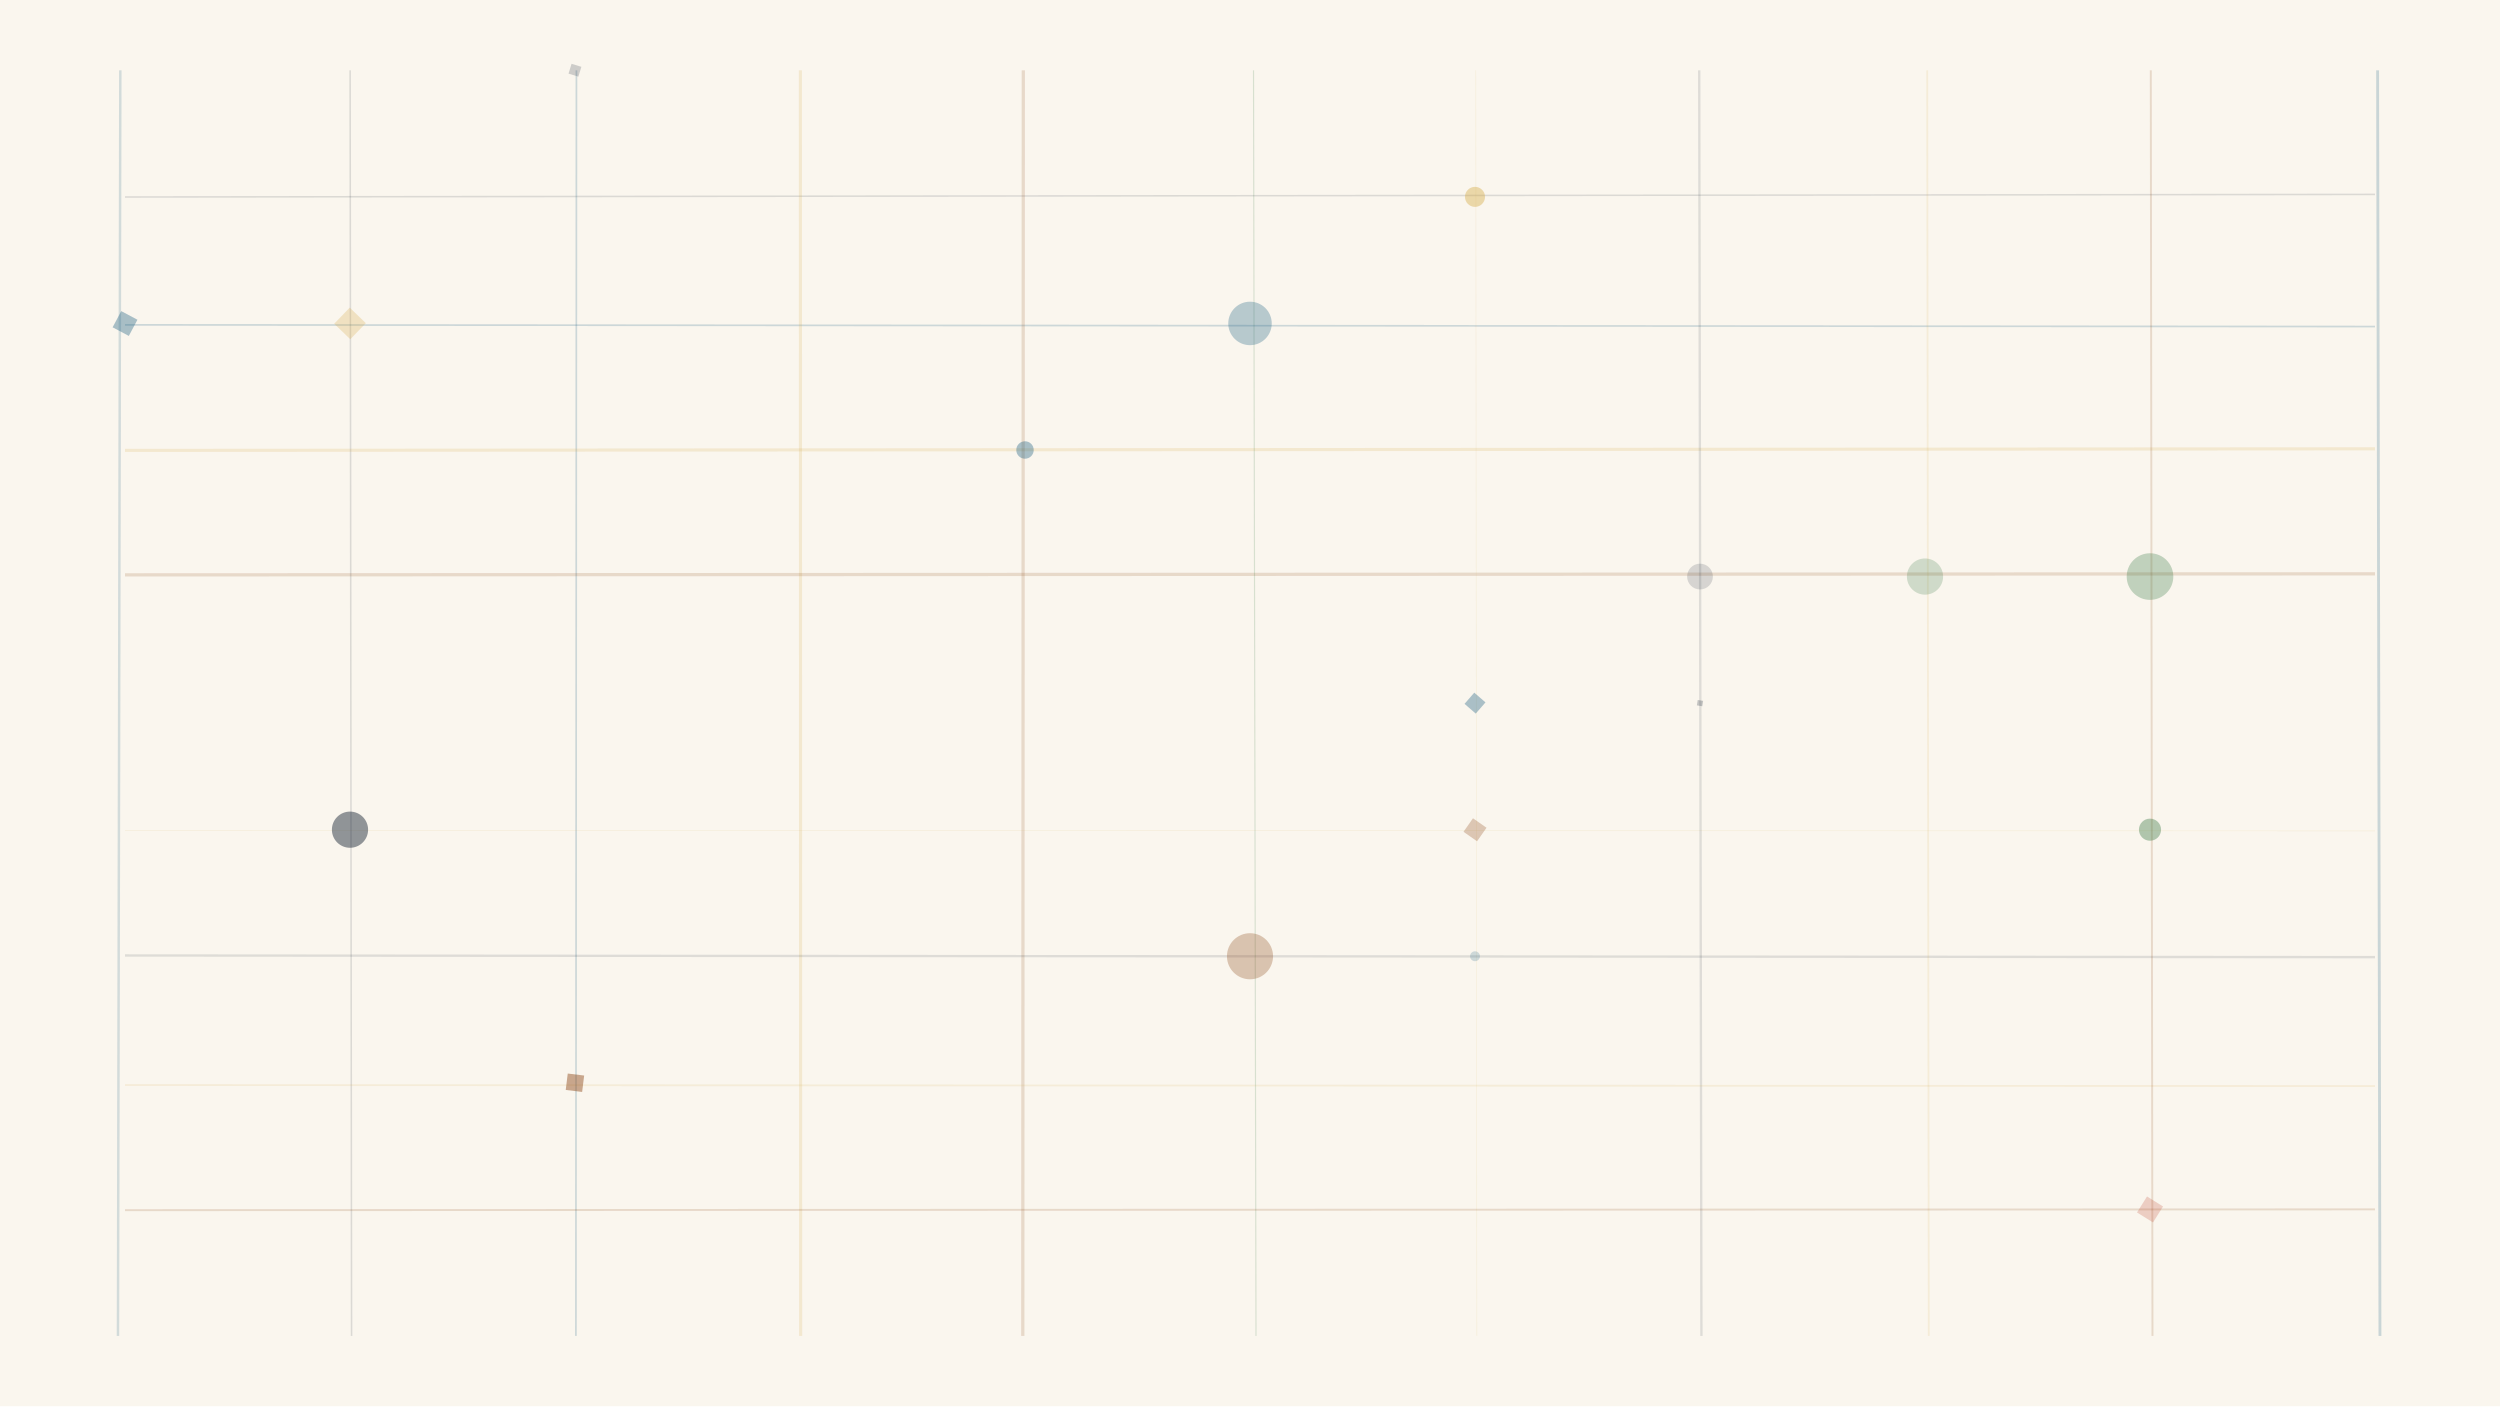
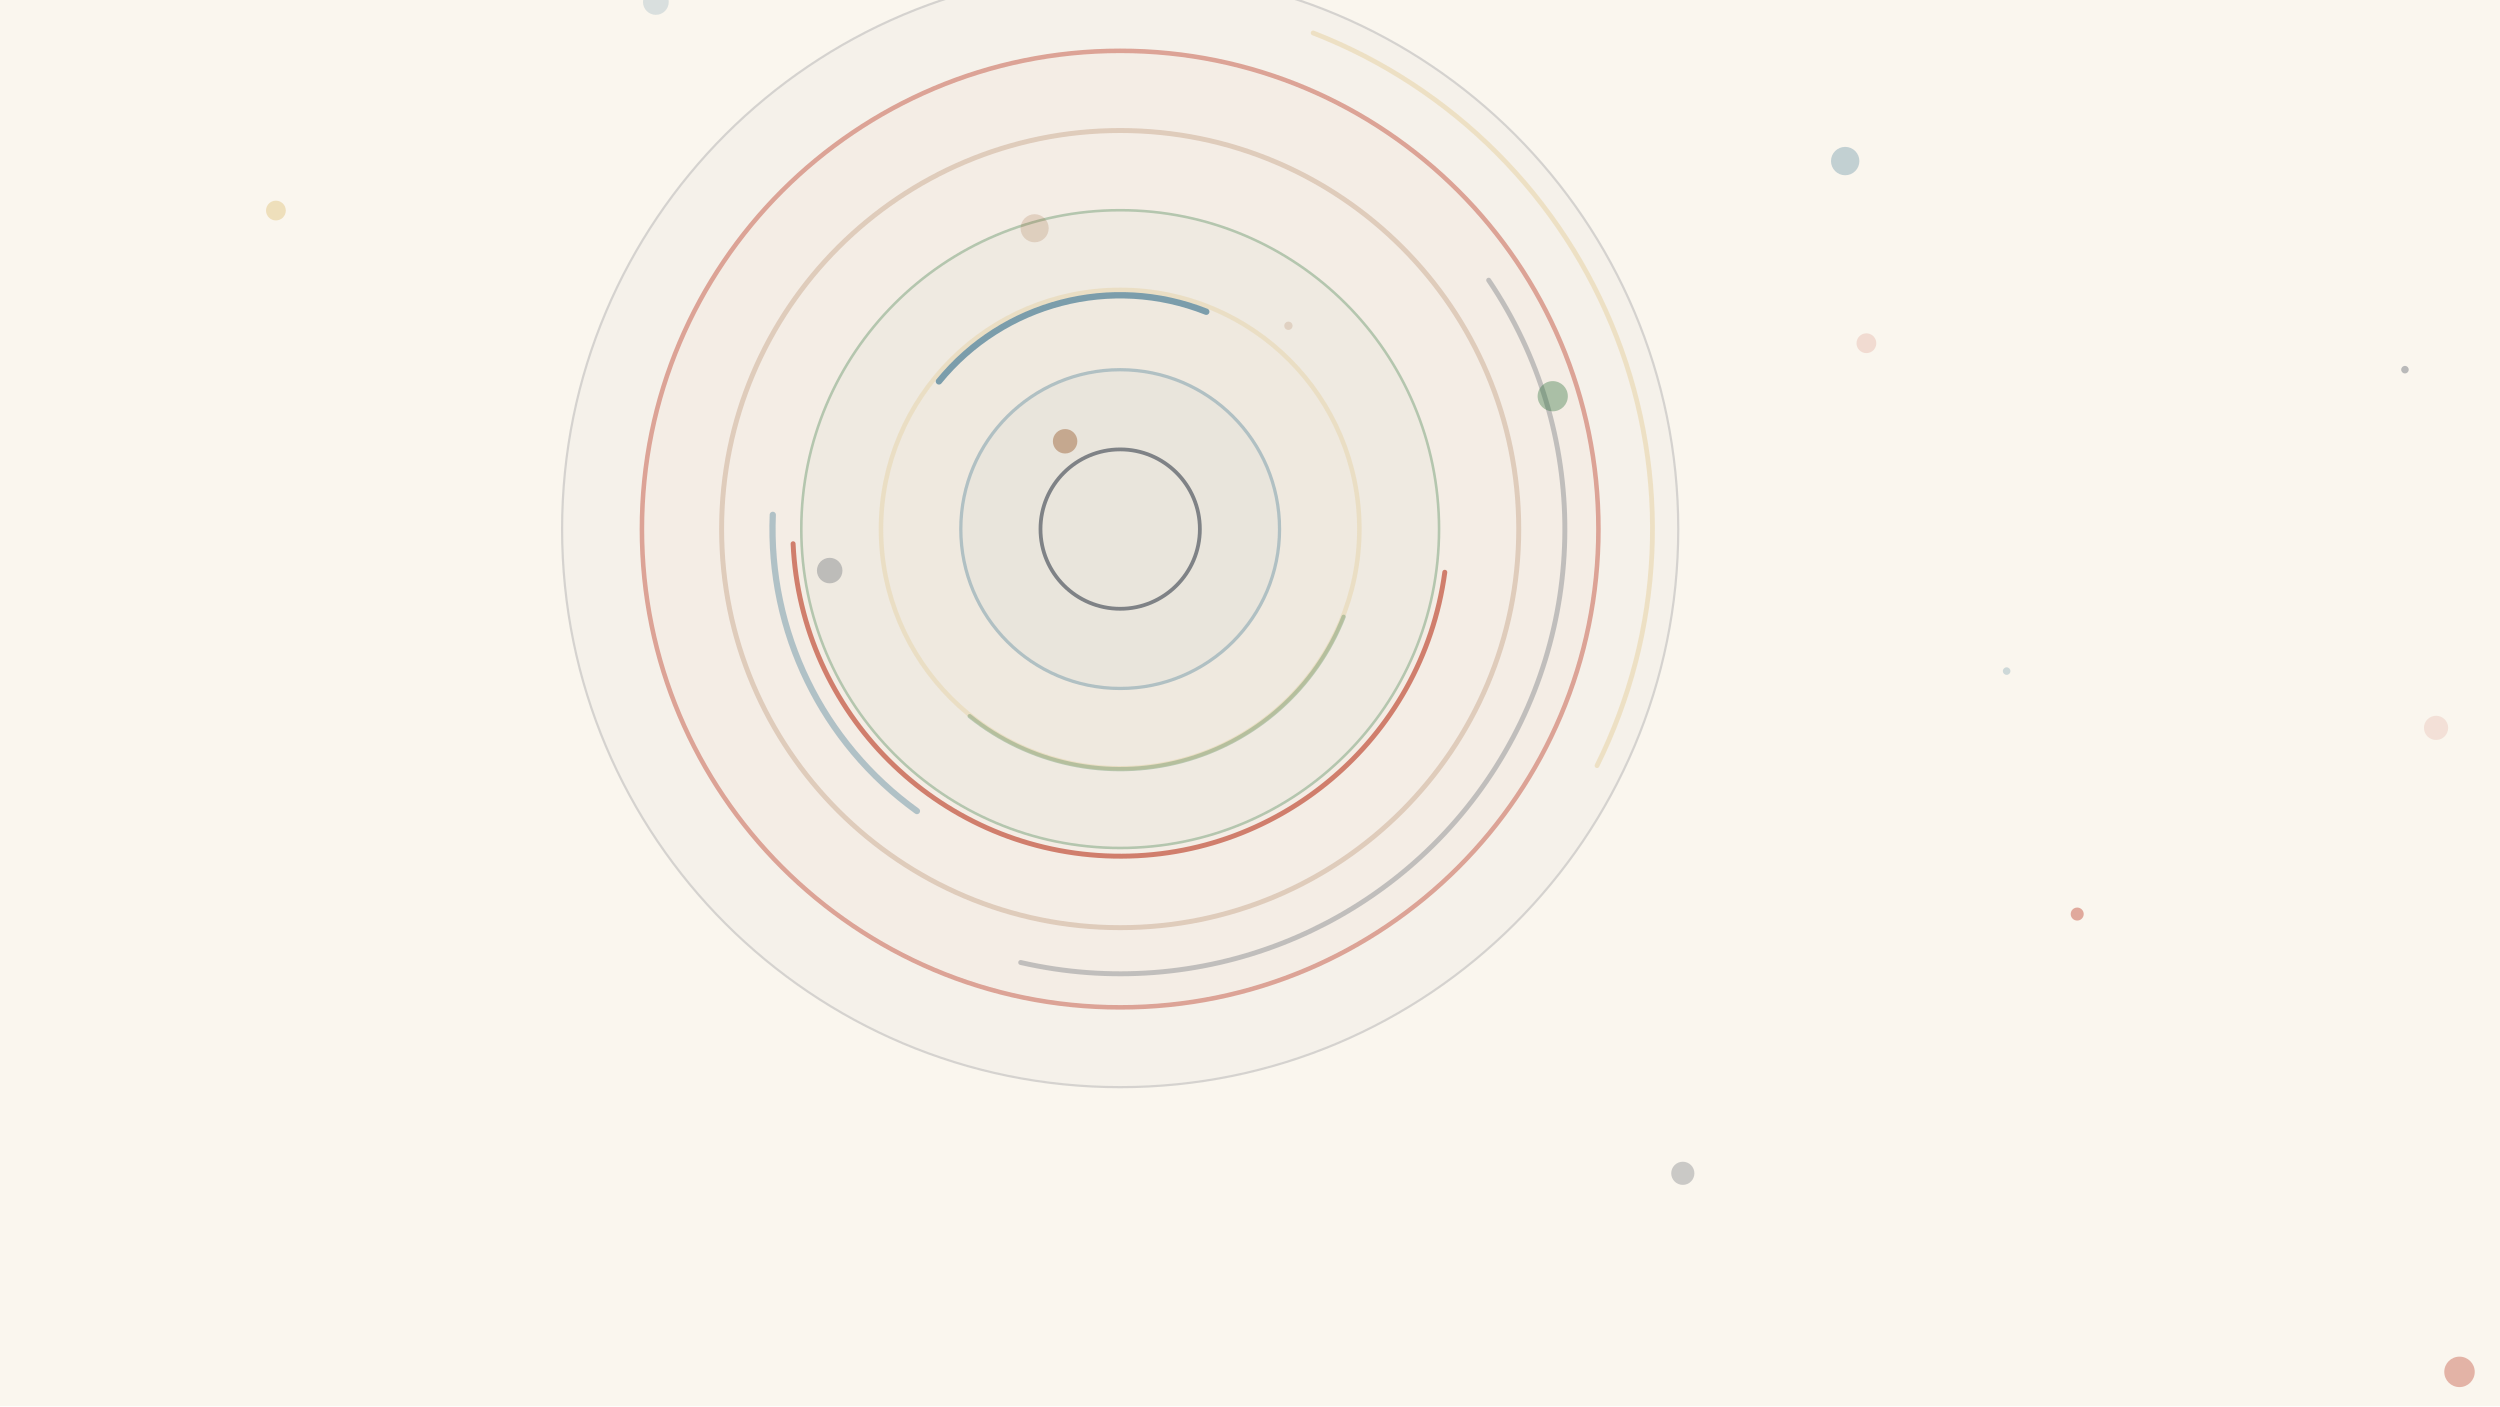
<svg xmlns="http://www.w3.org/2000/svg" viewBox="0 0 1920 1080" width="1920" height="1080">
  <rect width="1920" height="1080" fill="#FAF6EE" />
-   <line x1="92.4" y1="54" x2="90.6" y2="1026" stroke="#1B5E80" stroke-width="1.9" opacity="0.18" />
-   <line x1="96" y1="151.3" x2="1824" y2="149.3" stroke="#0A1628" stroke-width="1.2" opacity="0.13" />
-   <line x1="268.9" y1="54" x2="270.0" y2="1026" stroke="#0A1628" stroke-width="1.2" opacity="0.13" />
-   <line x1="96" y1="249.5" x2="1824" y2="250.8" stroke="#1B5E80" stroke-width="1.3" opacity="0.21" />
-   <line x1="442.7" y1="54" x2="442.3" y2="1026" stroke="#1B5E80" stroke-width="1.3" opacity="0.21" />
-   <line x1="96" y1="345.9" x2="1824" y2="344.7" stroke="#D4A843" stroke-width="2.4" opacity="0.18" />
-   <line x1="614.7" y1="54" x2="614.9" y2="1026" stroke="#D4A843" stroke-width="2.4" opacity="0.18" />
-   <line x1="96" y1="441.5" x2="1824" y2="440.7" stroke="#8B4513" stroke-width="2.5" opacity="0.17" />
-   <line x1="785.9" y1="54" x2="785.5" y2="1026" stroke="#8B4513" stroke-width="2.5" opacity="0.17" />
-   <line x1="962.7" y1="54" x2="964.6" y2="1026" stroke="#2B7038" stroke-width="0.9" opacity="0.17" />
-   <line x1="96" y1="637.8" x2="1824" y2="638.1" stroke="#D4A843" stroke-width="0.5" opacity="0.13" />
-   <line x1="1133.4" y1="54" x2="1134.2" y2="1026" stroke="#D4A843" stroke-width="0.5" opacity="0.13" />
-   <line x1="96" y1="733.8" x2="1824" y2="735.1" stroke="#0A1628" stroke-width="1.8" opacity="0.12" />
-   <line x1="1305.0" y1="54" x2="1306.7" y2="1026" stroke="#0A1628" stroke-width="1.8" opacity="0.12" />
-   <line x1="96" y1="833.3" x2="1824" y2="834.1" stroke="#D4A843" stroke-width="1.4" opacity="0.13" />
-   <line x1="1480.1" y1="54" x2="1481.3" y2="1026" stroke="#D4A843" stroke-width="1.4" opacity="0.13" />
-   <line x1="96" y1="929.4" x2="1824" y2="928.8" stroke="#8B4513" stroke-width="1.5" opacity="0.17" />
-   <line x1="1651.8" y1="54" x2="1653.1" y2="1026" stroke="#8B4513" stroke-width="1.5" opacity="0.17" />
-   <line x1="1826.0" y1="54" x2="1827.8" y2="1026" stroke="#1B5E80" stroke-width="2.2" opacity="0.22" />
-   <rect x="89.0" y="241.4" width="14.1" height="14.1" fill="#1B5E80" opacity="0.37" transform="rotate(28 96.0 248.4)" />
-   <rect x="260.2" y="239.8" width="17.2" height="17.2" fill="#D4A843" opacity="0.26" transform="rotate(44 268.8 248.4)" />
-   <circle cx="268.8" cy="637.2" r="13.9" fill="#0A1628" opacity="0.44" />
-   <rect x="437.6" y="50.0" width="7.9" height="7.9" fill="#0A1628" opacity="0.19" transform="rotate(17 441.6 54.0)" />
-   <rect x="435.2" y="825.2" width="12.7" height="12.7" fill="#8B4513" opacity="0.45" transform="rotate(7 441.6 831.6)" />
-   <circle cx="787.2" cy="345.6" r="6.7" fill="#1B5E80" opacity="0.37" />
-   <circle cx="960.0" cy="248.4" r="16.7" fill="#1B5E80" opacity="0.30" />
-   <circle cx="960.0" cy="734.4" r="17.7" fill="#8B4513" opacity="0.29" />
-   <circle cx="1132.8" cy="151.2" r="7.7" fill="#D4A843" opacity="0.41" />
-   <rect x="1127.1" y="534.3" width="11.4" height="11.4" fill="#1B5E80" opacity="0.36" transform="rotate(41 1132.8 540.0)" />
-   <rect x="1126.5" y="630.9" width="12.7" height="12.7" fill="#8B4513" opacity="0.27" transform="rotate(35 1132.8 637.2)" />
-   <circle cx="1132.8" cy="734.4" r="3.8" fill="#1B5E80" opacity="0.20" />
-   <circle cx="1305.6" cy="442.8" r="9.9" fill="#0A1628" opacity="0.15" />
-   <rect x="1303.5" y="537.9" width="4.2" height="4.2" fill="#0A1628" opacity="0.23" transform="rotate(9 1305.6 540.0)" />
-   <circle cx="1478.4" cy="442.8" r="13.9" fill="#2B7038" opacity="0.21" />
-   <circle cx="1651.2" cy="442.8" r="17.9" fill="#2B7038" opacity="0.28" />
-   <circle cx="1651.2" cy="637.2" r="8.5" fill="#2B7038" opacity="0.36" />
-   <rect x="1644.0" y="921.6" width="14.5" height="14.5" fill="#B7311A" opacity="0.21" transform="rotate(32 1651.2 928.8)" />
+   <circle cx="860.294" cy="406.342" r="428.6" fill="#0A1628" fill-opacity="0.13" stroke="#0A1628" stroke-width="1.7" opacity="0.16" />
+   <circle cx="860.294" cy="406.342" r="367.3" fill="#B7311A" fill-opacity="0.05" stroke="#B7311A" stroke-width="3.5" opacity="0.41" />
+   <circle cx="860.294" cy="406.342" r="306.1" fill="none" fill-opacity="0.00" stroke="#8B4513" stroke-width="3.8" opacity="0.20" />
+   <circle cx="860.294" cy="406.342" r="244.9" fill="#2B7038" fill-opacity="0.08" stroke="#2B7038" stroke-width="2.0" opacity="0.32" />
+   <circle cx="860.294" cy="406.342" r="183.7" fill="#D4A843" fill-opacity="0.07" stroke="#D4A843" stroke-width="3.5" opacity="0.18" />
+   <circle cx="860.294" cy="406.342" r="122.4" fill="#1B5E80" fill-opacity="0.11" stroke="#1B5E80" stroke-width="2.5" opacity="0.30" />
+   <circle cx="860.294" cy="406.342" r="61.2" fill="none" fill-opacity="0.00" stroke="#0A1628" stroke-width="2.9" opacity="0.48" />
+   <path d="M 1031.9 473.7 A 184.4 184.4 0 0 1 744.7 550.0" fill="none" stroke="#2B7038" stroke-width="3.3" opacity="0.28" stroke-linecap="round" />
+   <path d="M 1109.6 439.5 A 251.5 251.5 0 0 1 609.1 417.6" fill="none" stroke="#B7311A" stroke-width="3.8" opacity="0.59" stroke-linecap="round" />
+   <path d="M 704.2 622.9 A 267.0 267.0 0 0 1 593.5 395.4" fill="none" stroke="#1B5E80" stroke-width="4.8" opacity="0.31" stroke-linecap="round" />
+   <path d="M 1143.3 215.2 A 341.5 341.5 0 0 1 783.9 739.2" fill="none" stroke="#0A1628" stroke-width="3.8" opacity="0.22" stroke-linecap="round" />
+   <path d="M 1008.5 25.3 A 408.8 408.8 0 0 1 1226.5 588.0" fill="none" stroke="#D4A843" stroke-width="3.7" opacity="0.23" stroke-linecap="round" />
+   <path d="M 721.1 292.9 A 179.5 179.5 0 0 1 926.4 239.4" fill="none" stroke="#1B5E80" stroke-width="4.9" opacity="0.55" stroke-linecap="round" />
+   <circle cx="794.6" cy="175.3" r="10.8" fill="#8B4513" opacity="0.17" />
+   <circle cx="818.0" cy="338.9" r="9.4" fill="#8B4513" opacity="0.38" />
+   <circle cx="1870.9" cy="559.0" r="9.3" fill="#B7311A" opacity="0.11" />
+   <circle cx="1417.1" cy="123.7" r="10.9" fill="#1B5E80" opacity="0.25" />
+   <circle cx="1541.1" cy="515.4" r="2.9" fill="#1B5E80" opacity="0.20" />
+   <circle cx="1847.0" cy="283.9" r="2.9" fill="#0A1628" opacity="0.27" />
+   <circle cx="211.9" cy="161.7" r="7.6" fill="#D4A843" opacity="0.30" />
+   <circle cx="989.5" cy="250.2" r="3.2" fill="#8B4513" opacity="0.15" />
+   <circle cx="503.7" cy="1.5" r="9.9" fill="#1B5E80" opacity="0.15" />
+   <circle cx="637.2" cy="438.2" r="9.8" fill="#0A1628" opacity="0.22" />
+   <circle cx="1192.5" cy="304.3" r="11.6" fill="#2B7038" opacity="0.37" />
+   <circle cx="1595.3" cy="702.0" r="5.0" fill="#B7311A" opacity="0.39" />
+   <circle cx="1888.9" cy="1053.6" r="11.7" fill="#B7311A" opacity="0.34" />
+   <circle cx="1292.4" cy="901.1" r="8.9" fill="#0A1628" opacity="0.20" />
+   <circle cx="1433.4" cy="263.6" r="7.6" fill="#B7311A" opacity="0.14" />
</svg>
